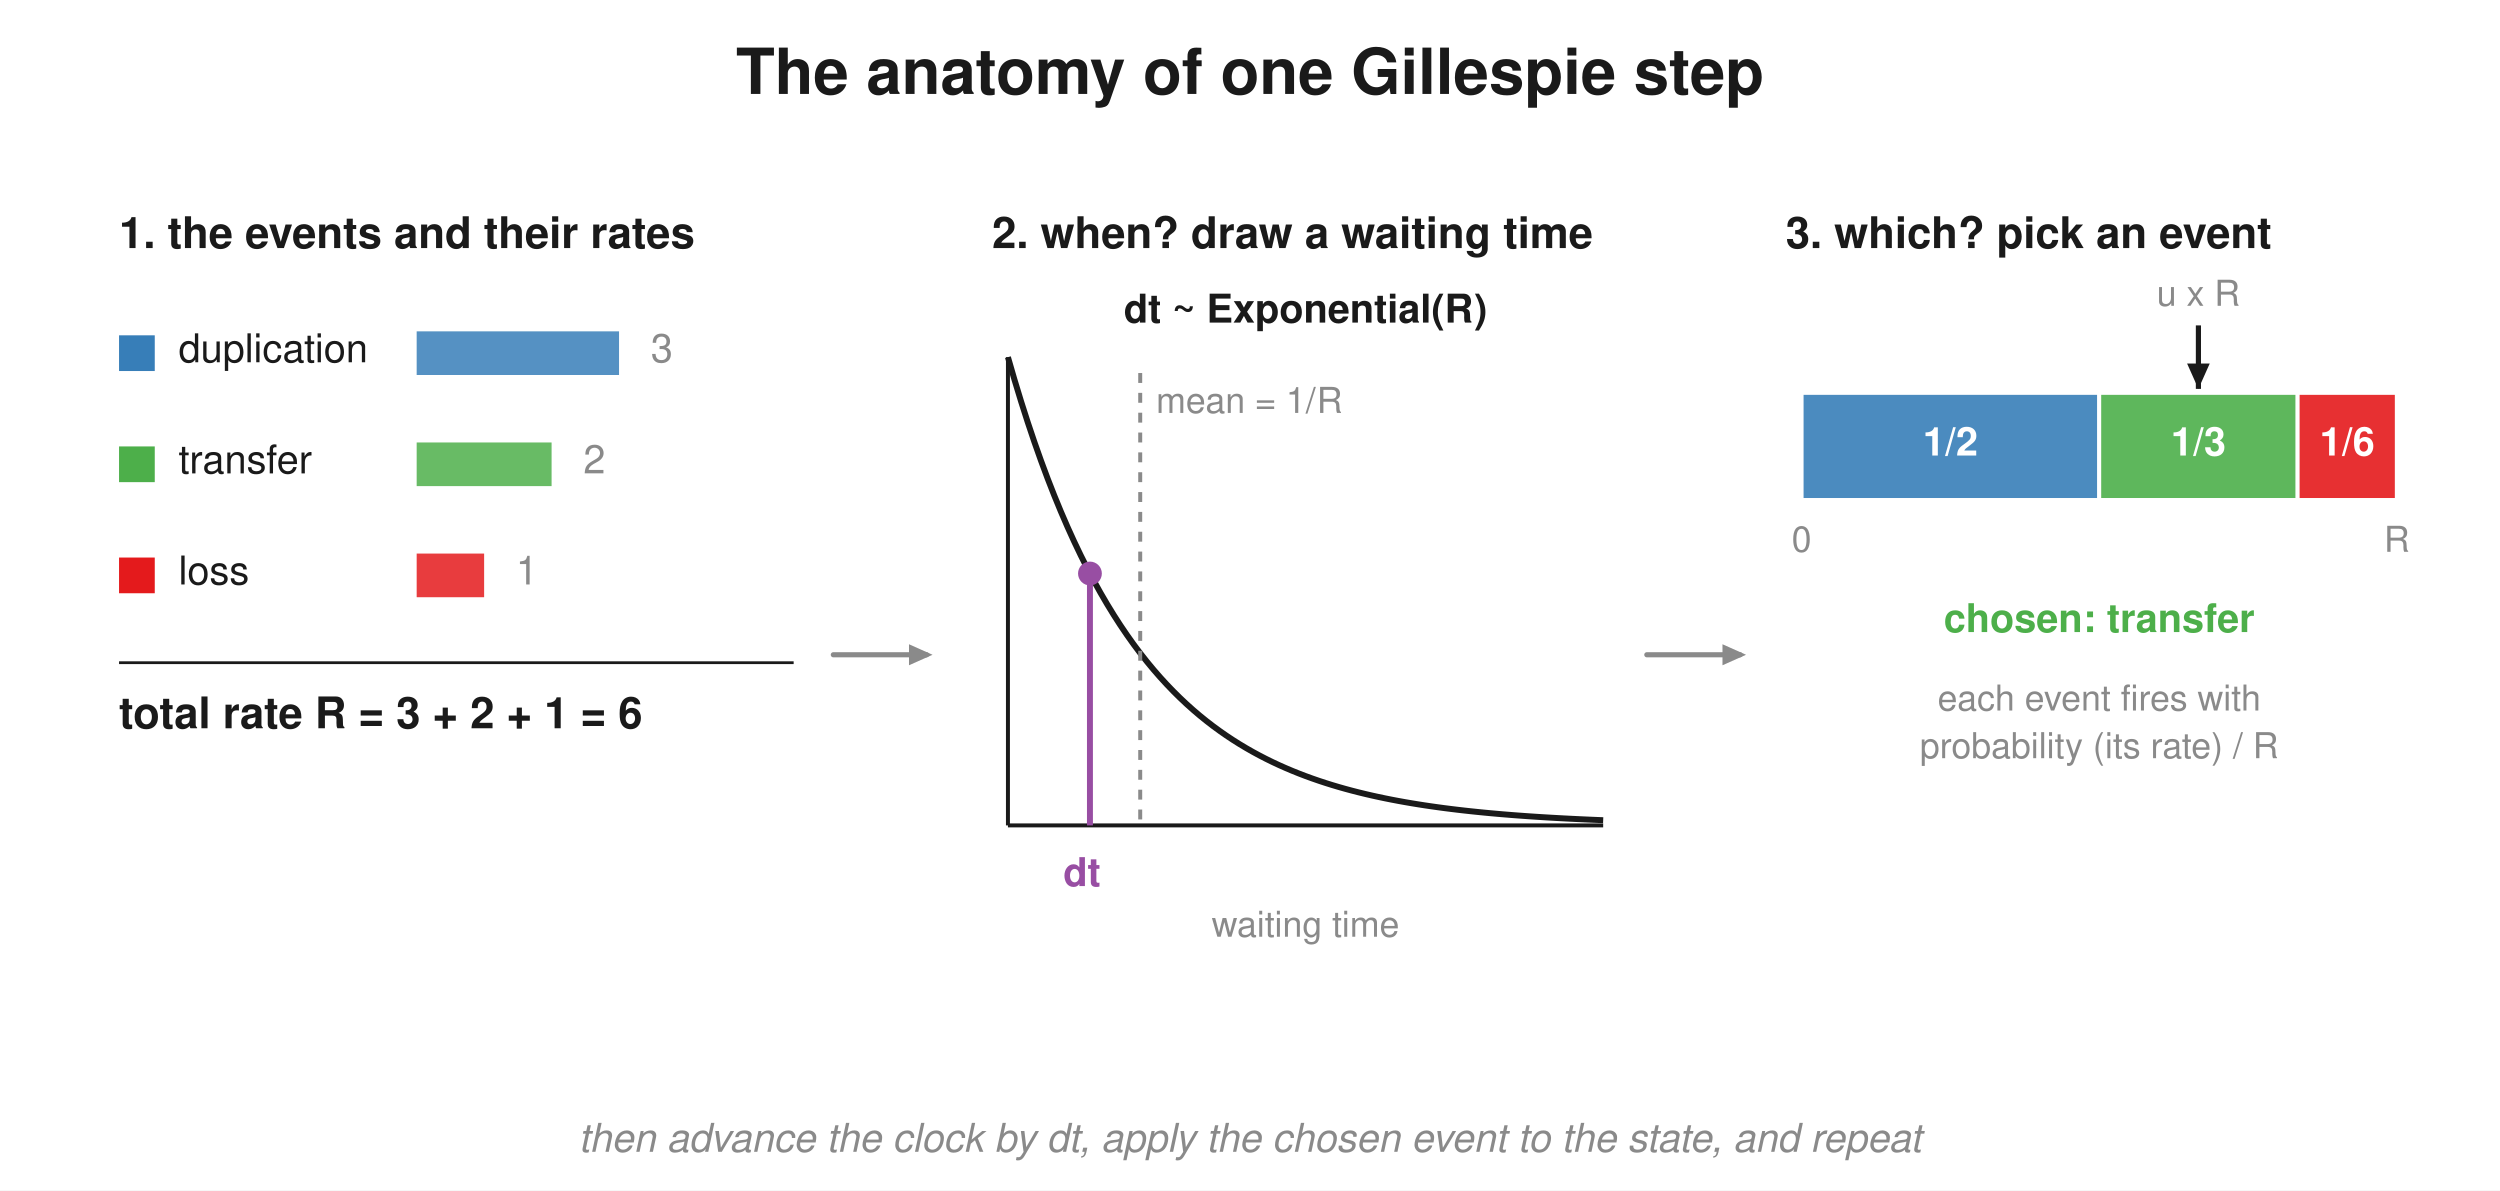
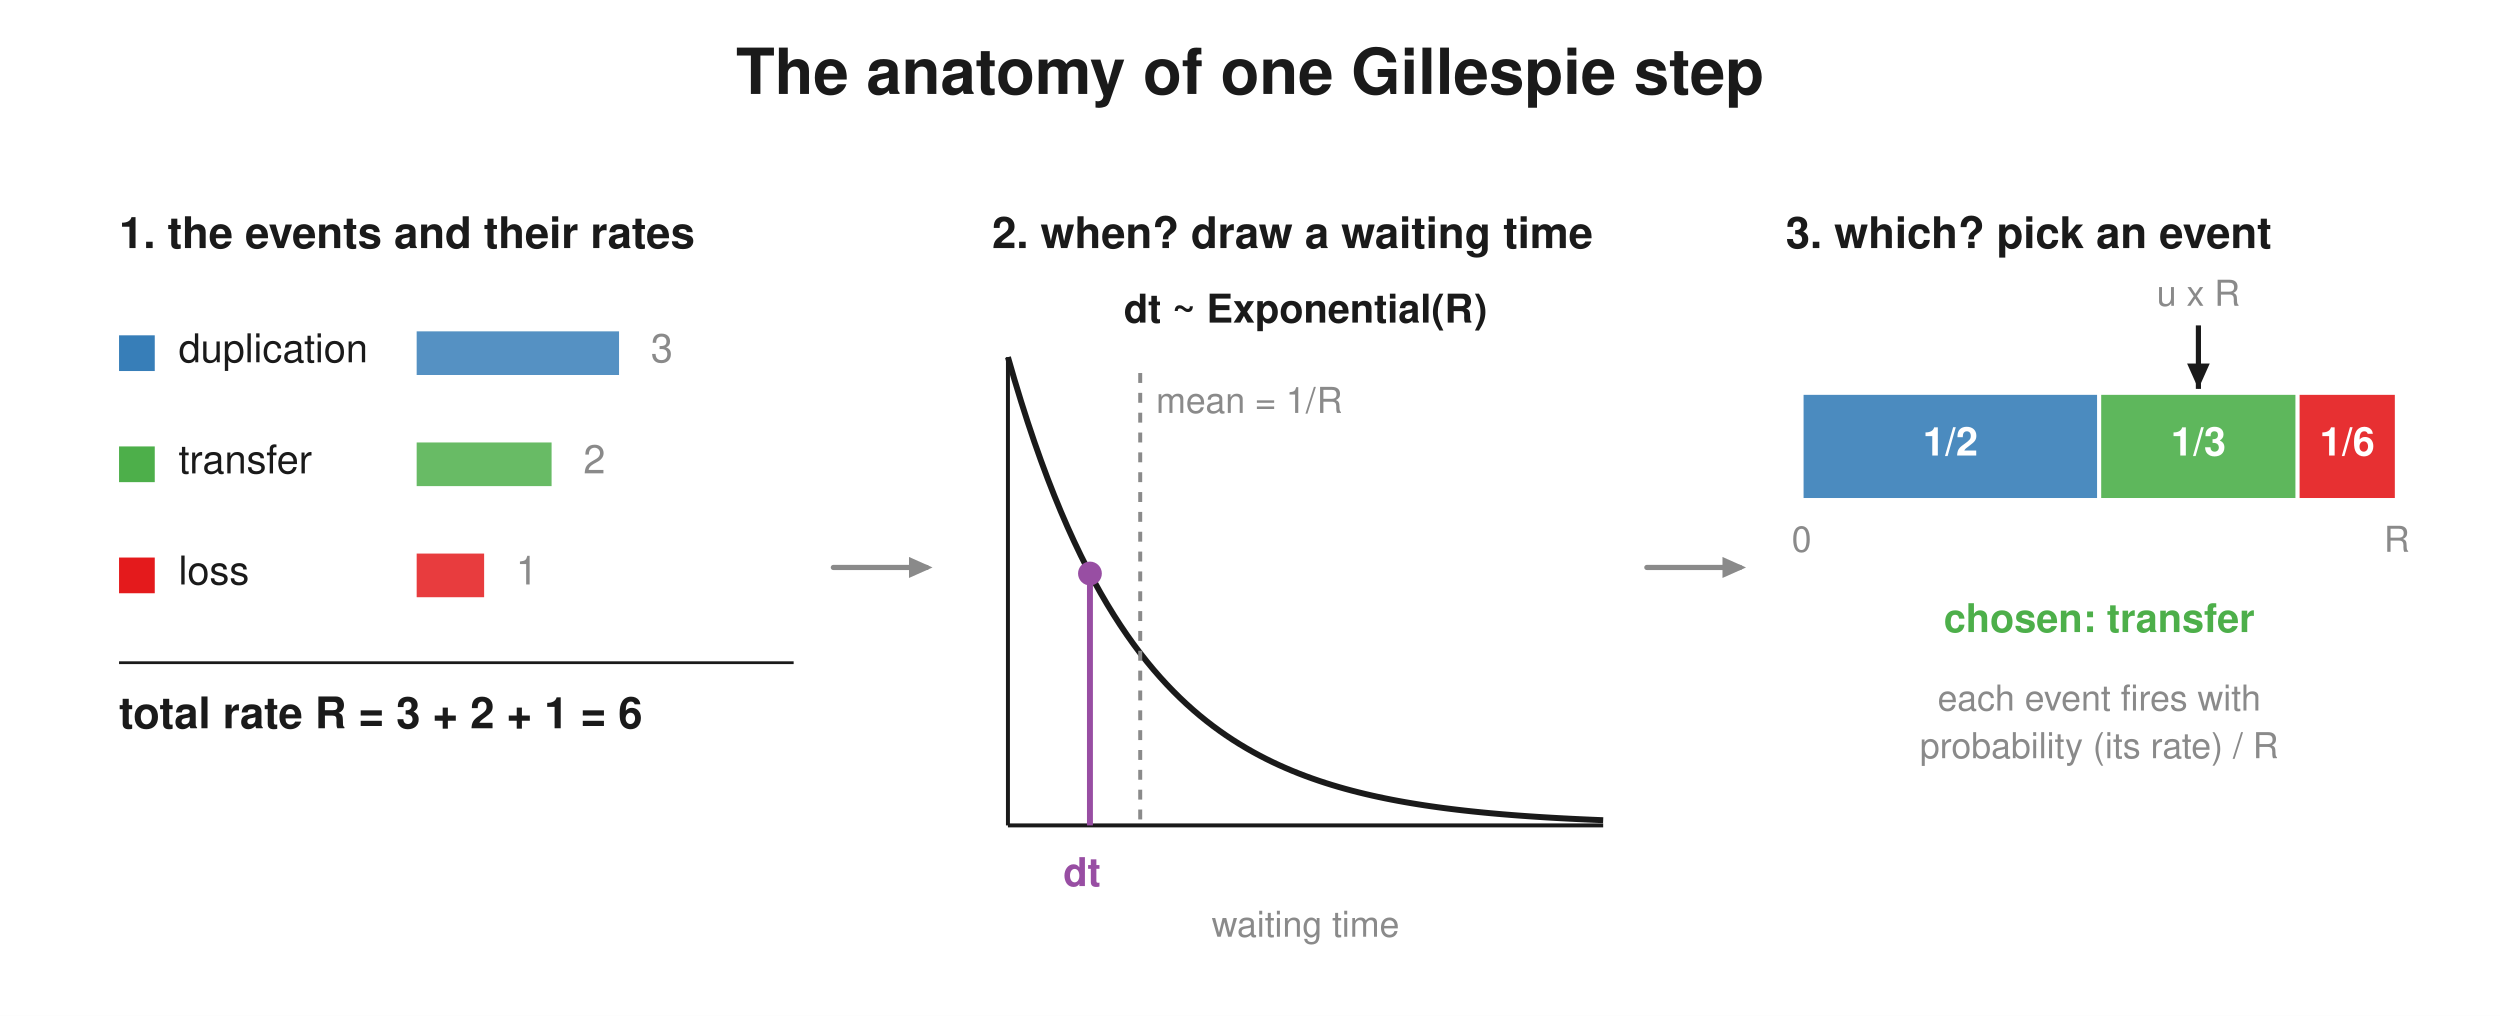
- <svg xmlns="http://www.w3.org/2000/svg" width="1260" height="600" viewBox="0 0 1260 600">
+ <svg xmlns="http://www.w3.org/2000/svg" width="1260" height="512" viewBox="0 0 1260 512">
  <defs>
</defs>
-   <rect x="0" y="0" width="1260" height="600" fill="white" />
+   <rect x="0" y="0" width="1260" height="512" fill="white" />
  <text x="630.0" y="40" font-size="32" font-family="Helvetica" text-anchor="middle" dominant-baseline="central" fill="#1a1a1a" font-weight="bold" font-style="normal">The anatomy of one Gillespie step</text>
  <text x="60" y="120" font-size="22" font-family="Helvetica" text-anchor="start" dominant-baseline="central" fill="#1a1a1a" font-weight="bold" font-style="normal">1.  the events and their rates</text>
  <rect x="60" y="169" width="18" height="18" fill="#377EB8" />
  <text x="90" y="178" font-size="20" font-family="Helvetica" text-anchor="start" dominant-baseline="central" fill="#1a1a1a" font-weight="normal" font-style="normal">duplication</text>
  <rect x="210" y="167" width="102.0" height="22" fill="#377EB8" opacity="0.85" />
  <text x="328.0" y="178" font-size="20" font-family="Helvetica" text-anchor="start" dominant-baseline="central" fill="#8a8a8a" font-weight="normal" font-style="normal">3</text>
  <rect x="60" y="225" width="18" height="18" fill="#4DAF4A" />
  <text x="90" y="234" font-size="20" font-family="Helvetica" text-anchor="start" dominant-baseline="central" fill="#1a1a1a" font-weight="normal" font-style="normal">transfer</text>
  <rect x="210" y="223" width="68.0" height="22" fill="#4DAF4A" opacity="0.85" />
  <text x="294.0" y="234" font-size="20" font-family="Helvetica" text-anchor="start" dominant-baseline="central" fill="#8a8a8a" font-weight="normal" font-style="normal">2</text>
  <rect x="60" y="281" width="18" height="18" fill="#E41A1C" />
  <text x="90" y="290" font-size="20" font-family="Helvetica" text-anchor="start" dominant-baseline="central" fill="#1a1a1a" font-weight="normal" font-style="normal">loss</text>
  <rect x="210" y="279" width="34.0" height="22" fill="#E41A1C" opacity="0.85" />
  <text x="260.0" y="290" font-size="20" font-family="Helvetica" text-anchor="start" dominant-baseline="central" fill="#8a8a8a" font-weight="normal" font-style="normal">1</text>
  <path d="M60,334 L400,334" stroke="#1a1a1a" stroke-width="1.4" />
  <text x="60" y="362" font-size="22" font-family="Helvetica" text-anchor="start" dominant-baseline="central" fill="#1a1a1a" font-weight="bold" font-style="normal">total rate  R = 3 + 2 + 1 = 6</text>
-   <path d="M420,330.0 L467,330.0" stroke="#8a8a8a" stroke-width="2.6" stroke-linecap="round" />
-   <path d="M470,330.0 L458.13,335.301 L458.13,324.699 Z" fill="#8a8a8a" />
+   <path d="M420,286.0 L467,286.0" stroke="#8a8a8a" stroke-width="2.6" stroke-linecap="round" />
+   <path d="M470,286.0 L458.13,291.301 L458.13,280.699 Z" fill="#8a8a8a" />
  <text x="500" y="120" font-size="22" font-family="Helvetica" text-anchor="start" dominant-baseline="central" fill="#1a1a1a" font-weight="bold" font-style="normal">2.  when?  draw a waiting time</text>
  <path d="M508,416 L808,416" stroke="#1a1a1a" stroke-width="2.0" />
  <path d="M508,180 L508,416" stroke="#1a1a1a" stroke-width="2.0" />
  <path d="M508.0,180.0 L511.333,191.51 L514.667,202.458 L518.0,212.873 L521.333,222.78 L524.667,232.203 L528.0,241.167 L531.333,249.694 L534.667,257.804 L538.0,265.52 L541.333,272.859 L544.667,279.84 L548.0,286.48 L551.333,292.797 L554.667,298.806 L558.0,304.521 L561.333,309.958 L564.667,315.13 L568.0,320.05 L571.333,324.729 L574.667,329.18 L578.0,333.415 L581.333,337.442 L584.667,341.274 L588.0,344.918 L591.333,348.385 L594.667,351.682 L598.0,354.819 L601.333,357.803 L604.667,360.641 L608.0,363.341 L611.333,365.909 L614.667,368.352 L618.0,370.676 L621.333,372.887 L624.667,374.989 L628.0,376.989 L631.333,378.892 L634.667,380.702 L638.0,382.423 L641.333,384.061 L644.667,385.619 L648.0,387.1 L651.333,388.51 L654.667,389.85 L658.0,391.126 L661.333,392.339 L664.667,393.493 L668.0,394.591 L671.333,395.635 L674.667,396.628 L678.0,397.573 L681.333,398.471 L684.667,399.326 L688.0,400.139 L691.333,400.913 L694.667,401.649 L698.0,402.349 L701.333,403.015 L704.667,403.648 L708.0,404.25 L711.333,404.823 L714.667,405.368 L718.0,405.887 L721.333,406.38 L724.667,406.849 L728.0,407.296 L731.333,407.72 L734.667,408.124 L738.0,408.508 L741.333,408.873 L744.667,409.221 L748.0,409.552 L751.333,409.866 L754.667,410.165 L758.0,410.45 L761.333,410.72 L764.667,410.978 L768.0,411.223 L771.333,411.456 L774.667,411.678 L778.0,411.888 L781.333,412.089 L784.667,412.28 L788.0,412.461 L791.333,412.634 L794.667,412.798 L798.0,412.954 L801.333,413.103 L804.667,413.244 L808.0,413.378" fill="none" stroke="#1a1a1a" stroke-width="3.0" stroke-linejoin="round" />
  <path d="M574.667,188 L574.667,416" stroke="#8a8a8a" stroke-width="2.0" stroke-dasharray="5,5" />
  <text x="582.667" y="204" font-size="18" font-family="Helvetica" text-anchor="start" dominant-baseline="central" fill="#8a8a8a" font-weight="normal" font-style="normal">mean = 1/R</text>
  <path d="M549.333,416 L549.333,289.045" stroke="#984EA3" stroke-width="3.0" />
  <circle cx="549.333" cy="289.045" r="6" fill="#984EA3" />
  <text x="545.333" y="442" font-size="20" font-family="Helvetica" text-anchor="middle" dominant-baseline="central" fill="#984EA3" font-weight="bold" font-style="normal">dt</text>
  <text x="658.0" y="468" font-size="18" font-family="Helvetica" text-anchor="middle" dominant-baseline="central" fill="#8a8a8a" font-weight="normal" font-style="normal">waiting time</text>
  <text x="658.0" y="158" font-size="20" font-family="Helvetica" text-anchor="middle" dominant-baseline="central" fill="#1a1a1a" font-weight="bold" font-style="normal">dt ~ Exponential(R)</text>
-   <path d="M830,330.0 L877,330.0" stroke="#8a8a8a" stroke-width="2.6" stroke-linecap="round" />
-   <path d="M880,330.0 L868.13,335.301 L868.13,324.699 Z" fill="#8a8a8a" />
+   <path d="M830,286.0 L877,286.0" stroke="#8a8a8a" stroke-width="2.6" stroke-linecap="round" />
+   <path d="M880,286.0 L868.13,291.301 L868.13,280.699 Z" fill="#8a8a8a" />
  <text x="900" y="120" font-size="22" font-family="Helvetica" text-anchor="start" dominant-baseline="central" fill="#1a1a1a" font-weight="bold" font-style="normal">3.  which?  pick an event</text>
  <rect x="908" y="198" width="150.0" height="54" fill="#377EB8" opacity="0.9" stroke="white" stroke-width="2.0" />
  <text x="983.0" y="225.0" font-size="20" font-family="Helvetica" text-anchor="middle" dominant-baseline="central" fill="white" font-weight="bold" font-style="normal">1/2</text>
  <rect x="1058.0" y="198" width="100.0" height="54" fill="#4DAF4A" opacity="0.9" stroke="white" stroke-width="2.0" />
  <text x="1108.0" y="225.0" font-size="20" font-family="Helvetica" text-anchor="middle" dominant-baseline="central" fill="white" font-weight="bold" font-style="normal">1/3</text>
  <rect x="1158.0" y="198" width="50.0" height="54" fill="#E41A1C" opacity="0.9" stroke="white" stroke-width="2.0" />
  <text x="1183.0" y="225.0" font-size="20" font-family="Helvetica" text-anchor="middle" dominant-baseline="central" fill="white" font-weight="bold" font-style="normal">1/6</text>
  <text x="908" y="274" font-size="18" font-family="Helvetica" text-anchor="middle" dominant-baseline="central" fill="#8a8a8a" font-weight="normal" font-style="normal">0</text>
  <text x="1208" y="274" font-size="18" font-family="Helvetica" text-anchor="middle" dominant-baseline="central" fill="#8a8a8a" font-weight="normal" font-style="normal">R</text>
  <path d="M1108.0,164 L1108.0,196" stroke="#1a1a1a" stroke-width="2.6" />
  <path d="M1108.0,196 L1102.291,183.217 L1113.709,183.217 Z" fill="#1a1a1a" />
  <text x="1108.0" y="150" font-size="18" font-family="Helvetica" text-anchor="middle" dominant-baseline="central" fill="#8a8a8a" font-weight="normal" font-style="normal">u x R</text>
  <text x="1058.0" y="314" font-size="20" font-family="Helvetica" text-anchor="middle" dominant-baseline="central" fill="#4DAF4A" font-weight="bold" font-style="normal">chosen: transfer</text>
  <text x="1058.0" y="354" font-size="18" font-family="Helvetica" text-anchor="middle" dominant-baseline="central" fill="#8a8a8a" font-weight="normal" font-style="normal">each event fires with</text>
  <text x="1058.0" y="378" font-size="18" font-family="Helvetica" text-anchor="middle" dominant-baseline="central" fill="#8a8a8a" font-weight="normal" font-style="normal">probability (its rate) / R</text>
-   <text x="630.0" y="574" font-size="20" font-family="Helvetica" text-anchor="middle" dominant-baseline="central" fill="#8a8a8a" font-weight="normal" font-style="italic">then advance the clock by dt, apply the chosen event to the state, and repeat</text>
</svg>
